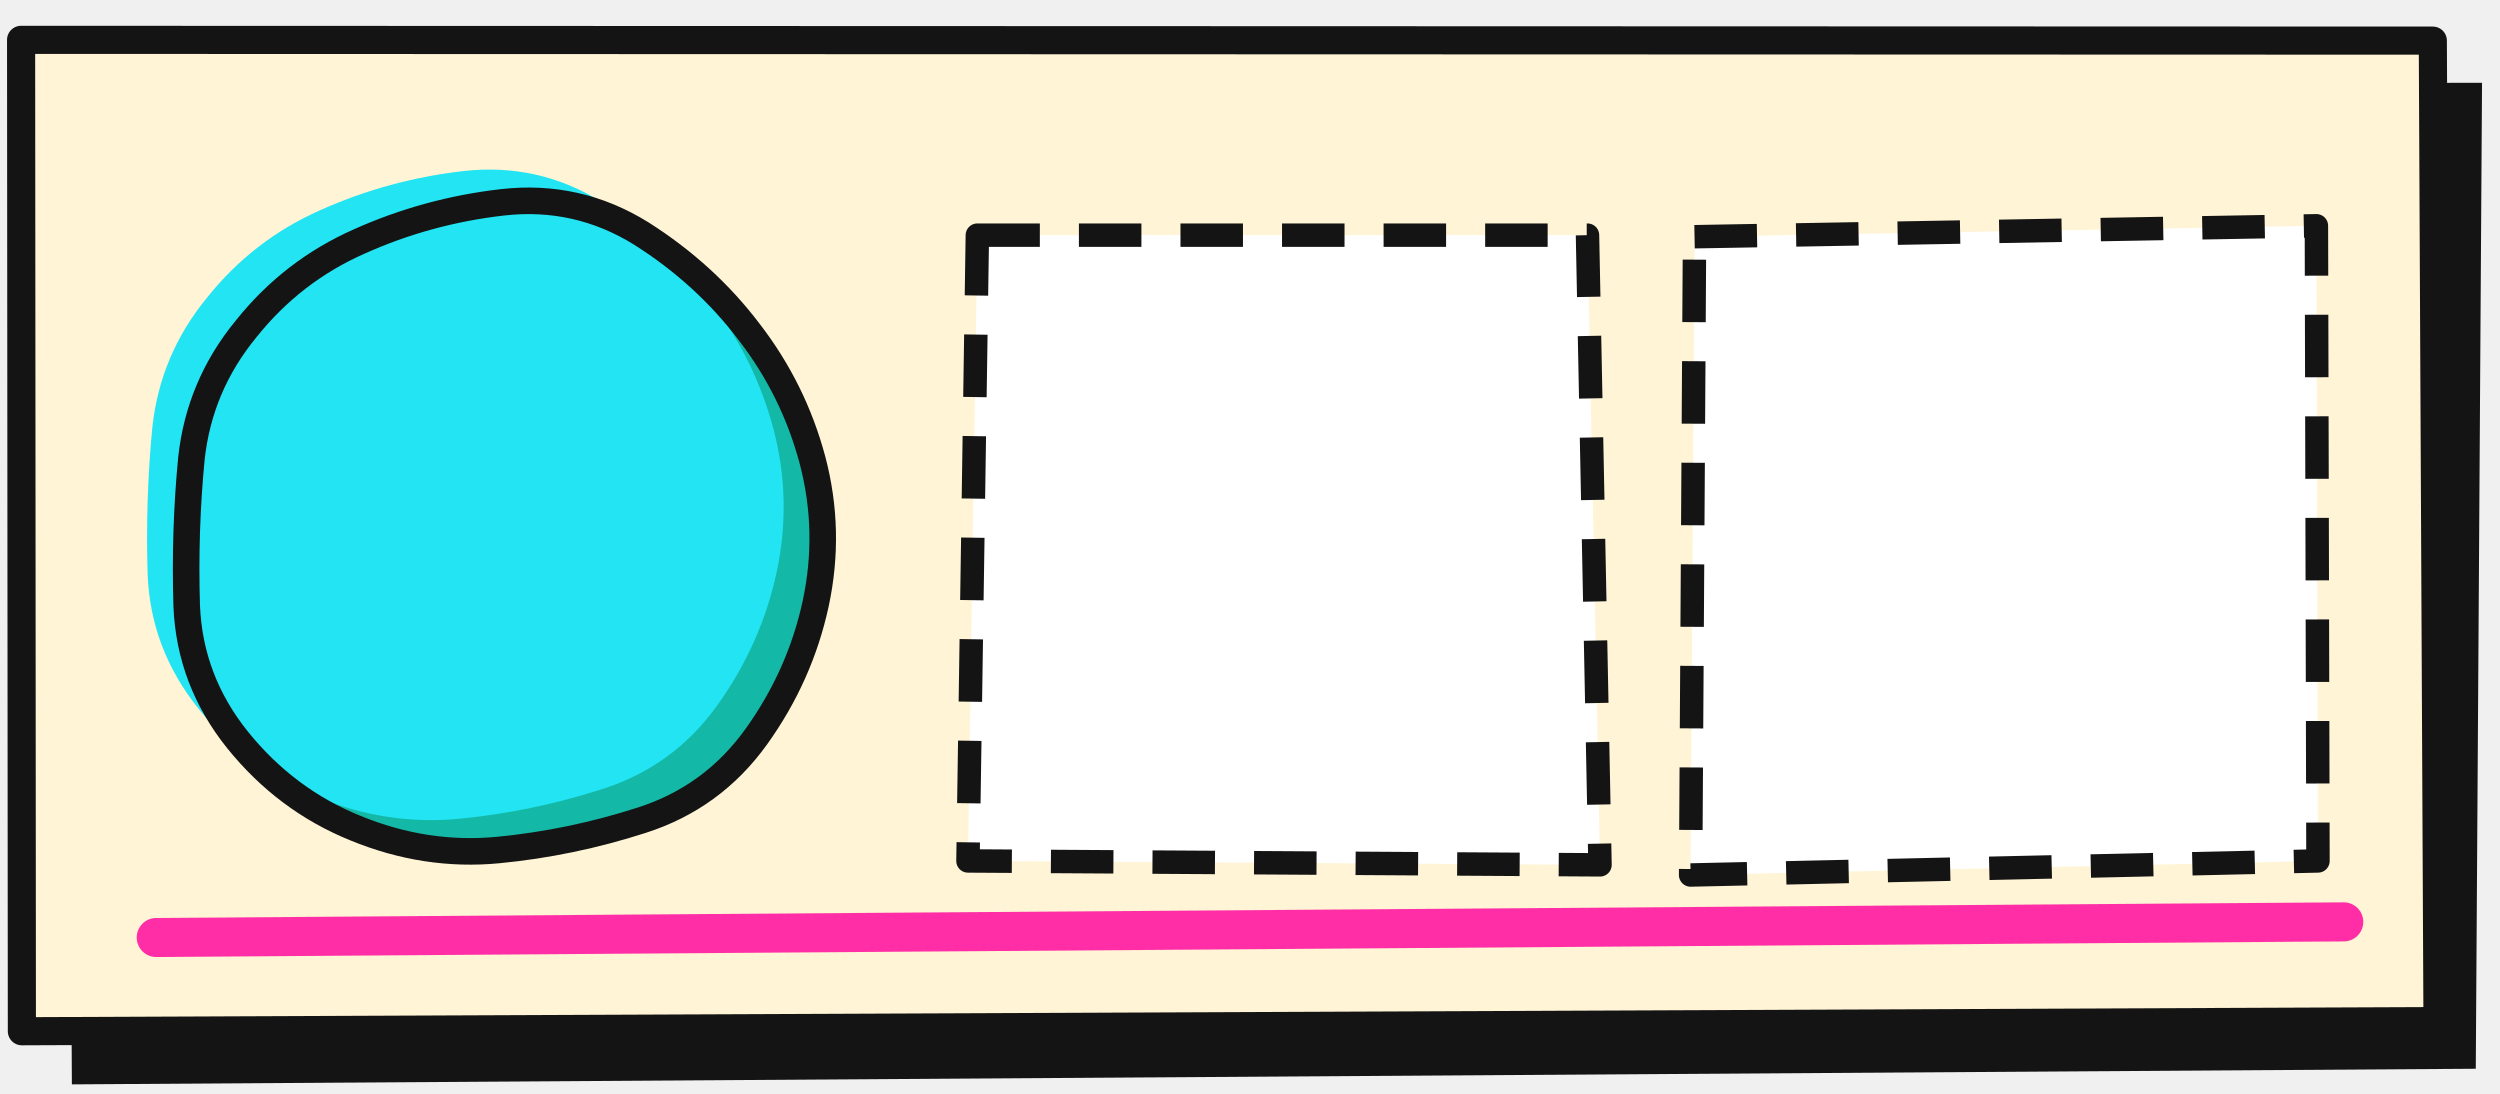
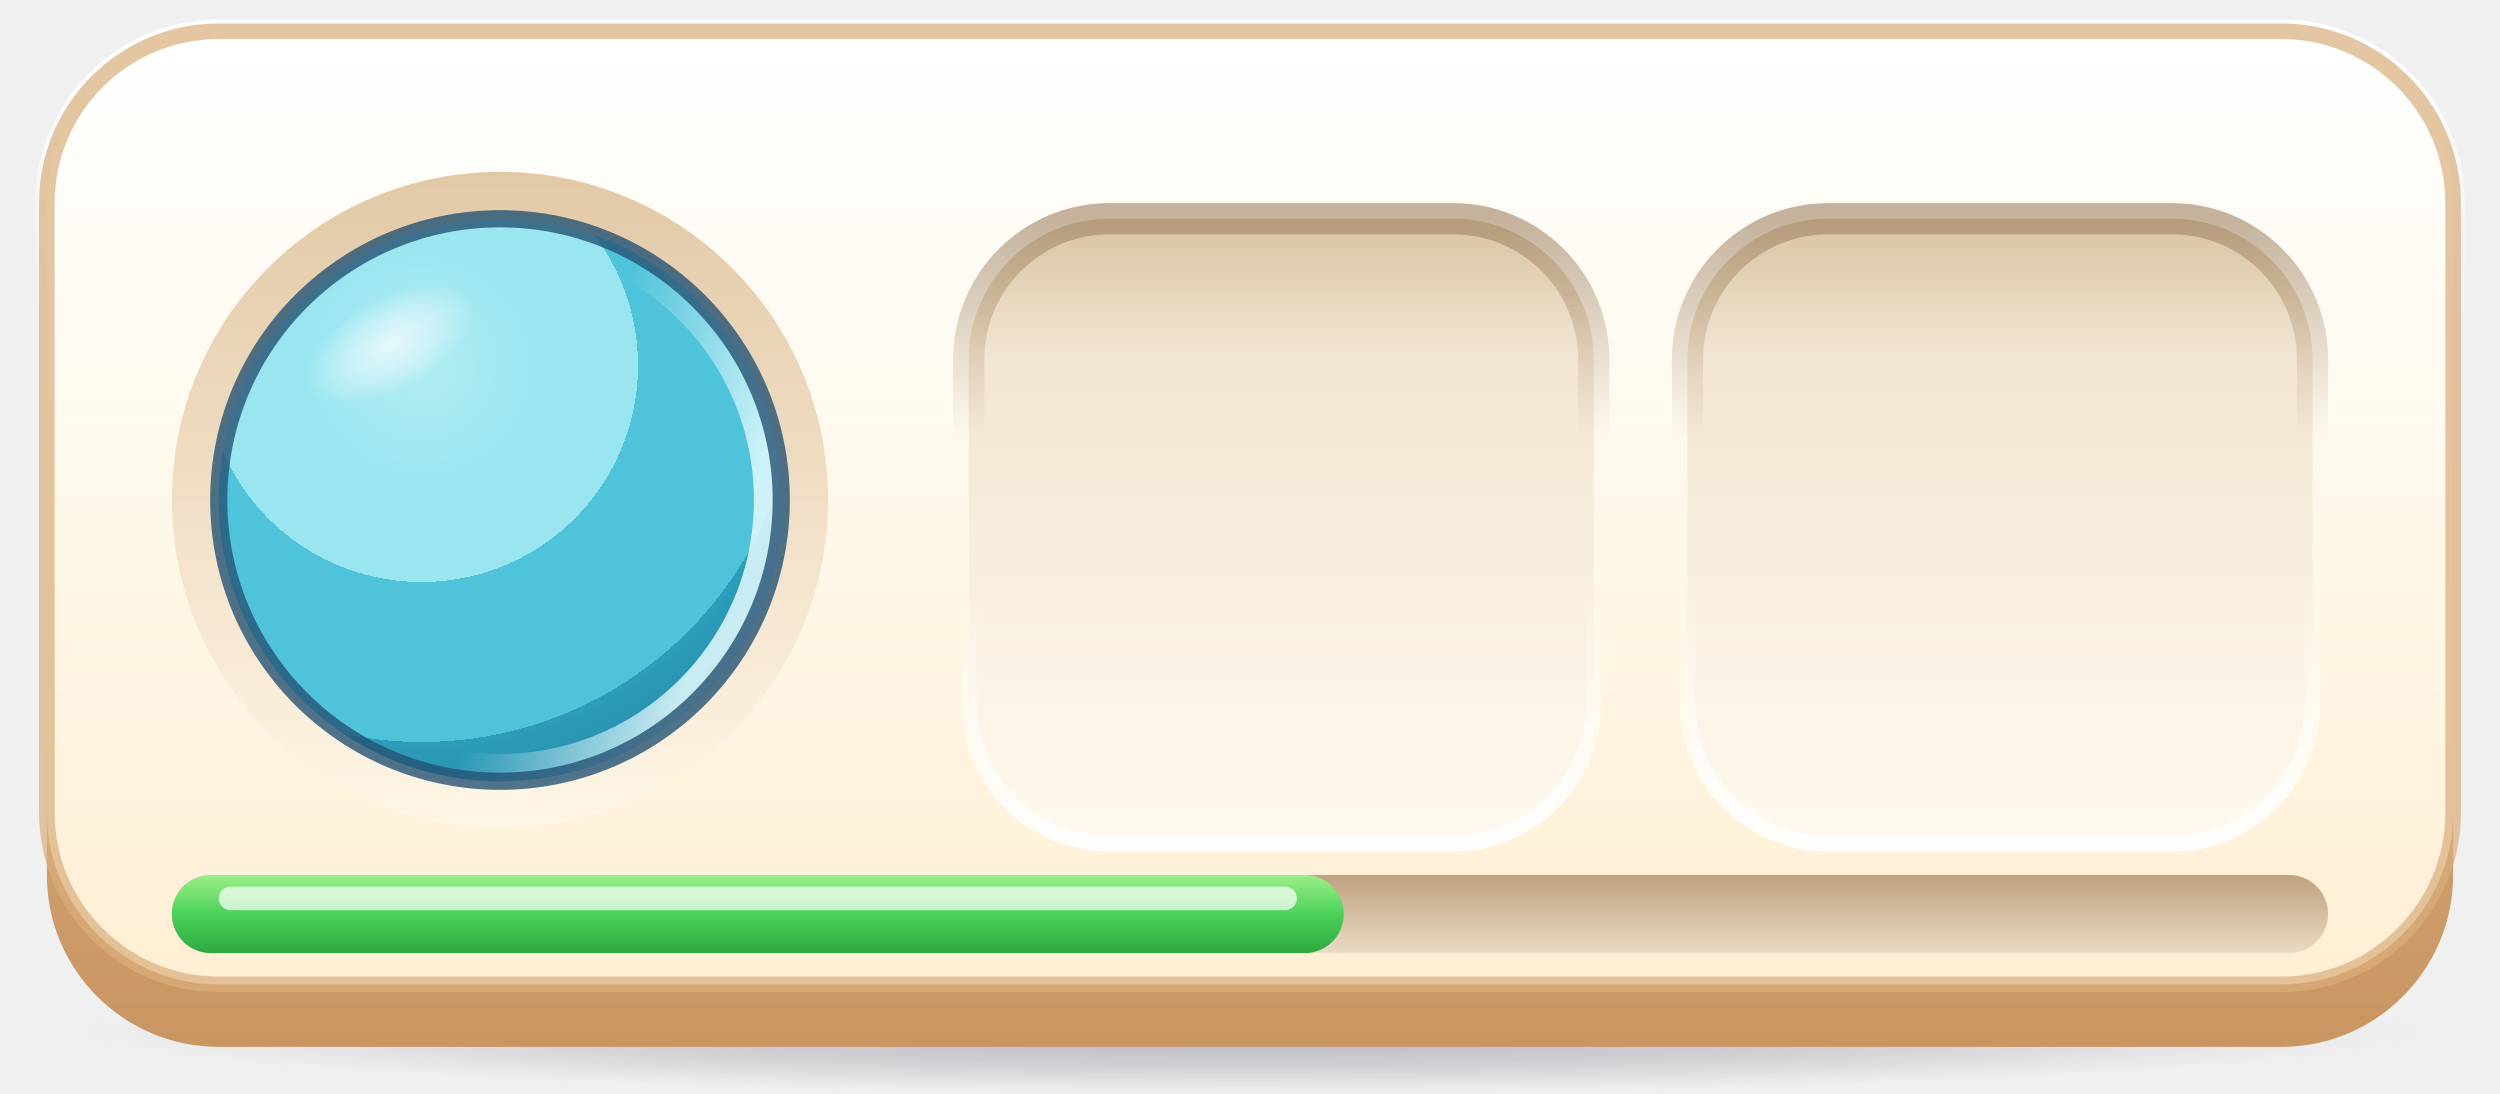
<svg xmlns="http://www.w3.org/2000/svg" width="320" height="140" viewBox="0 0 320 140">
-   <path d="M8.5 10.8 L317.7 10.6 L316.9 136.8 L9.2 138.8Z" fill="#141414" />
-   <path d="M2.7 5.1 L311.4 5.2 L312.0 130.7 L2.8 132.0Z" fill="#FFF4D6" stroke="#141414" stroke-width="3.6" stroke-linejoin="round" />
-   <clipPath id="c85">
-     <path d="M104.0 58.9 Q106.4 68.0 104.4 77.3 Q102.4 86.5 96.8 94.3 Q91.2 102.1 82.1 105.0 Q73.1 107.9 63.8 108.8 Q54.5 109.7 45.5 106.0 Q36.6 102.4 30.4 94.7 Q24.3 87.1 23.9 77.6 Q23.6 68.0 24.5 58.7 Q25.5 49.4 31.5 42.1 Q37.4 34.7 46.0 30.9 Q54.7 27.0 64.3 25.9 Q73.9 24.8 82.1 29.9 Q90.3 35.1 95.9 42.5 Q101.6 49.9 104.0 58.9Z" />
-   </clipPath>
-   <path d="M104.0 58.9 Q106.4 68.0 104.4 77.3 Q102.4 86.5 96.8 94.3 Q91.2 102.1 82.1 105.0 Q73.1 107.9 63.8 108.8 Q54.5 109.7 45.5 106.0 Q36.6 102.4 30.4 94.7 Q24.3 87.1 23.9 77.6 Q23.6 68.0 24.5 58.7 Q25.5 49.4 31.5 42.1 Q37.4 34.7 46.0 30.9 Q54.7 27.0 64.3 25.9 Q73.9 24.8 82.1 29.9 Q90.3 35.1 95.9 42.5 Q101.6 49.9 104.0 58.9Z" fill="#14B8A6" />
-   <path d="M104.0 58.9 Q106.4 68.0 104.4 77.3 Q102.4 86.5 96.8 94.3 Q91.2 102.1 82.1 105.0 Q73.1 107.9 63.8 108.8 Q54.5 109.7 45.5 106.0 Q36.6 102.4 30.4 94.7 Q24.3 87.1 23.9 77.6 Q23.6 68.0 24.5 58.7 Q25.5 49.4 31.5 42.1 Q37.4 34.7 46.0 30.9 Q54.7 27.0 64.3 25.9 Q73.9 24.8 82.1 29.9 Q90.3 35.1 95.9 42.5 Q101.6 49.9 104.0 58.9Z" fill="#22E4F2" clip-path="url(#c85)" transform="translate(-5 -4)" />
-   <path d="M104.0 58.9 Q106.4 68.0 104.4 77.3 Q102.4 86.5 96.8 94.3 Q91.2 102.1 82.1 105.0 Q73.1 107.9 63.8 108.8 Q54.5 109.7 45.5 106.0 Q36.6 102.4 30.4 94.7 Q24.3 87.1 23.9 77.6 Q23.6 68.0 24.5 58.7 Q25.5 49.4 31.5 42.1 Q37.4 34.7 46.0 30.9 Q54.7 27.0 64.3 25.9 Q73.9 24.8 82.1 29.9 Q90.3 35.1 95.9 42.5 Q101.6 49.9 104.0 58.9Z" fill="none" stroke="#141414" stroke-width="3.4" stroke-linejoin="round" stroke-linecap="round" />
-   <path d="M125.1 30.1 L203.2 30.1 L204.8 110.7 L123.9 110.2Z" fill="#FFFFFF" stroke="#141414" stroke-width="3" stroke-linejoin="round" stroke-dasharray="8 5" />
-   <path d="M216.9 30.3 L296.5 28.9 L296.7 110.2 L216.4 112.0Z" fill="#FFFFFF" stroke="#141414" stroke-width="3" stroke-linejoin="round" stroke-dasharray="8 5" />
-   <path d="M20 120 L300 118" stroke="#FF2EA6" stroke-width="5" stroke-linecap="round" />
+   <defs>
+     <radialGradient id="t3oc1" cx="0.5" cy="0.5" r="0.5">
+       <stop offset="0" stop-color="#1B1A3A" stop-opacity="0.28" />
+       <stop offset="0.55" stop-color="#1B1A3A" stop-opacity="0.154" />
+       <stop offset="1" stop-color="#1B1A3A" stop-opacity="0" />
+     </radialGradient>
+     <linearGradient id="t3oc2" x1="0" y1="0" x2="0" y2="1">
+       <stop offset="0" stop-color="#E3B98A" />
+       <stop offset="1" stop-color="#C99662" />
+     </linearGradient>
+     <linearGradient id="t3oc3" x1="0" y1="0" x2="0" y2="1">
+       <stop offset="0" stop-color="#FFFFFF" />
+       <stop offset="0.5" stop-color="#FFF8EA" />
+       <stop offset="1" stop-color="#FFEFD4" />
+     </linearGradient>
+     <linearGradient id="t3oc4" x1="0" y1="0" x2="0" y2="1">
+       <stop offset="0" stop-color="#FFFFFF" />
+       <stop offset="0.3" stop-color="#FFFFFF" stop-opacity="0" />
+     </linearGradient>
+     <linearGradient id="t3oc5" x1="0" y1="0" x2="0" y2="1">
+       <stop offset="0" stop-color="#E2C9A6" />
+       <stop offset="1" stop-color="#FFF6E6" />
+     </linearGradient>
+     <radialGradient id="t3oc6" cx="0.36" cy="0.26" r="0.84">
+       <stop offset="0" stop-color="#B3ECF4" />
+       <stop offset="0.253" stop-color="#9AE6F0" />
+       <stop offset="0.46" stop-color="#9AE6F0" />
+       <stop offset="0.46" stop-color="#4FC3D9" />
+       <stop offset="0.8" stop-color="#4FC3D9" />
+       <stop offset="0.8" stop-color="#2C9DBA" />
+       <stop offset="1" stop-color="#2585A6" />
+     </radialGradient>
+     <clipPath id="t3oc7">
+       <path d="M28.0 64.0A36.0 36.0 0 1 0 100.0 64.0A36.0 36.0 0 1 0 28.0 64.0Z" />
+     </clipPath>
+     <linearGradient id="t3oc8" x1="0" y1="0" x2="1" y2="0.35">
+       <stop offset="0" stop-color="#E4FBFF" stop-opacity="0" />
+       <stop offset="0.68" stop-color="#E4FBFF" stop-opacity="0" />
+       <stop offset="1" stop-color="#E4FBFF" stop-opacity="0.85" />
+     </linearGradient>
+     <radialGradient id="t3oc9" cx="0.5" cy="0.5" r="0.5">
+       <stop offset="0" stop-color="#FFFFFF" stop-opacity="0.7" />
+       <stop offset="0.6" stop-color="#FFFFFF" stop-opacity="0.315" />
+       <stop offset="1" stop-color="#FFFFFF" stop-opacity="0" />
+     </radialGradient>
+     <linearGradient id="t3oc10" x1="0" y1="0" x2="0" y2="1">
+       <stop offset="0" stop-color="#D8C3A2" />
+       <stop offset="0.22" stop-color="#F2E6D2" />
+       <stop offset="1" stop-color="#FFF9EF" />
+     </linearGradient>
+     <linearGradient id="t3oc11" x1="0" y1="0" x2="0" y2="1">
+       <stop offset="0" stop-color="#9E8160" stop-opacity="0.6" />
+       <stop offset="0.35" stop-color="#9E8160" stop-opacity="0" />
+     </linearGradient>
+     <linearGradient id="t3oc12" x1="0" y1="0" x2="0" y2="1">
+       <stop offset="0.6" stop-color="#FFFFFF" stop-opacity="0" />
+       <stop offset="1" stop-color="#FFFFFF" stop-opacity="0.95" />
+     </linearGradient>
+     <linearGradient id="t3oc13" x1="0" y1="0" x2="0" y2="1">
+       <stop offset="0" stop-color="#D8C3A2" />
+       <stop offset="0.22" stop-color="#F2E6D2" />
+       <stop offset="1" stop-color="#FFF9EF" />
+     </linearGradient>
+     <linearGradient id="t3oc14" x1="0" y1="0" x2="0" y2="1">
+       <stop offset="0" stop-color="#9E8160" stop-opacity="0.6" />
+       <stop offset="0.35" stop-color="#9E8160" stop-opacity="0" />
+     </linearGradient>
+     <linearGradient id="t3oc15" x1="0" y1="0" x2="0" y2="1">
+       <stop offset="0.6" stop-color="#FFFFFF" stop-opacity="0" />
+       <stop offset="1" stop-color="#FFFFFF" stop-opacity="0.95" />
+     </linearGradient>
+     <linearGradient id="t3oc16" x1="0" y1="0" x2="0" y2="1">
+       <stop offset="0" stop-color="#BFA27E" />
+       <stop offset="1" stop-color="#EADBC4" />
+     </linearGradient>
+     <linearGradient id="t3oc17" x1="0" y1="0" x2="0" y2="1">
+       <stop offset="0" stop-color="#9BF08A" />
+       <stop offset="0.5" stop-color="#4CD15A" />
+       <stop offset="1" stop-color="#2FA840" />
+     </linearGradient>
+   </defs>
+   <ellipse cx="160" cy="132" rx="150" ry="8" fill="url(#t3oc1)" />
+   <path d="M28.0 12.0H292.0A22.0 22.0 0 0 1 314.0 34.0V112.0A22.0 22.0 0 0 1 292.0 134.0H28.0A22.0 22.0 0 0 1 6.0 112.0V34.0A22.0 22.0 0 0 1 28.0 12.0Z" fill="url(#t3oc2)" />
+   <path d="M28.0 4.0H292.0A22.0 22.0 0 0 1 314.0 26.0V104.0A22.0 22.0 0 0 1 292.0 126.0H28.0A22.0 22.0 0 0 1 6.0 104.0V26.0A22.0 22.0 0 0 1 28.0 4.0Z" fill="url(#t3oc3)" />
+   <path d="M28.0 4.0H292.0A22.0 22.0 0 0 1 314.0 26.0V104.0A22.0 22.0 0 0 1 292.0 126.0H28.0A22.0 22.0 0 0 1 6.0 104.0V26.0A22.0 22.0 0 0 1 28.0 4.0Z" fill="none" stroke="url(#t3oc4)" stroke-width="3" />
+   <path d="M28.0 4.0H292.0A22.0 22.0 0 0 1 314.0 26.0V104.0A22.0 22.0 0 0 1 292.0 126.0H28.0A22.0 22.0 0 0 1 6.0 104.0V26.0A22.0 22.0 0 0 1 28.0 4.0Z" fill="none" stroke="#D9AE7C" stroke-width="2" stroke-opacity=".7" />
+   <circle cx="64" cy="64" r="42" fill="url(#t3oc5)" />
+   <path d="M28.0 64.0A36.0 36.0 0 1 0 100.0 64.0A36.0 36.0 0 1 0 28.0 64.0Z" fill="url(#t3oc6)" />
+   <path d="M28.0 64.0A36.0 36.0 0 1 0 100.0 64.0A36.0 36.0 0 1 0 28.0 64.0Z" fill="none" stroke="url(#t3oc8)" stroke-width="7" clip-path="url(#t3oc7)" />
+   <path d="M28.0 64.0A36.0 36.0 0 1 0 100.0 64.0A36.0 36.0 0 1 0 28.0 64.0Z" fill="none" stroke="#255375" stroke-width="2.2" stroke-linejoin="round" stroke-opacity=".8" />
+   <ellipse cx="50" cy="44" rx="12" ry="6" fill="url(#t3oc9)" transform="rotate(-30 50 44)" />
+   <path d="M142.0 28.0H186.0A18.0 18.0 0 0 1 204.0 46.0V90.0A18.0 18.0 0 0 1 186.0 108.0H142.0A18.0 18.0 0 0 1 124.0 90.0V46.0A18.0 18.0 0 0 1 142.0 28.0Z" fill="url(#t3oc10)" />
+   <path d="M142.0 28.0H186.0A18.0 18.0 0 0 1 204.0 46.0V90.0A18.0 18.0 0 0 1 186.0 108.0H142.0A18.0 18.0 0 0 1 124.0 90.0V46.0A18.0 18.0 0 0 1 142.0 28.0Z" fill="none" stroke="url(#t3oc11)" stroke-width="4" />
+   <path d="M142.0 28.0H186.0A18.0 18.0 0 0 1 204.0 46.0V90.0A18.0 18.0 0 0 1 186.0 108.0H142.0A18.0 18.0 0 0 1 124.0 90.0V46.0A18.0 18.0 0 0 1 142.0 28.0Z" fill="none" stroke="url(#t3oc12)" stroke-width="2" />
+   <path d="M234.0 28.0H278.0A18.0 18.0 0 0 1 296.0 46.0V90.0A18.0 18.0 0 0 1 278.0 108.0H234.0A18.0 18.0 0 0 1 216.0 90.0V46.0A18.0 18.0 0 0 1 234.0 28.0Z" fill="url(#t3oc13)" />
+   <path d="M234.0 28.0H278.0A18.0 18.0 0 0 1 296.0 46.0V90.0A18.0 18.0 0 0 1 278.0 108.0H234.0A18.0 18.0 0 0 1 216.0 90.0V46.0A18.0 18.0 0 0 1 234.0 28.0Z" fill="none" stroke="url(#t3oc14)" stroke-width="4" />
+   <path d="M234.0 28.0H278.0A18.0 18.0 0 0 1 296.0 46.0V90.0A18.0 18.0 0 0 1 278.0 108.0H234.0A18.0 18.0 0 0 1 216.0 90.0V46.0A18.0 18.0 0 0 1 234.0 28.0Z" fill="none" stroke="url(#t3oc15)" stroke-width="2" />
+   <path d="M27.0 112.0H293.0A5.0 5.0 0 0 1 298.0 117.0V117.0A5.0 5.0 0 0 1 293.0 122.0H27.0A5.0 5.0 0 0 1 22.0 117.0V117.0A5.0 5.0 0 0 1 27.0 112.0Z" fill="url(#t3oc16)" />
+   <path d="M27.0 112.0H167.0A5.0 5.0 0 0 1 172.0 117.0V117.0A5.0 5.0 0 0 1 167.0 122.0H27.0A5.0 5.0 0 0 1 22.0 117.0V117.0A5.0 5.0 0 0 1 27.0 112.0Z" fill="url(#t3oc17)" />
+   <path d="M29.5 113.5H164.5A1.5 1.5 0 0 1 166.0 115.0V115.0A1.5 1.5 0 0 1 164.5 116.5H29.5A1.5 1.5 0 0 1 28.0 115.0V115.0A1.5 1.5 0 0 1 29.5 113.5Z" fill="#FFFFFF" opacity=".7" />
</svg>
